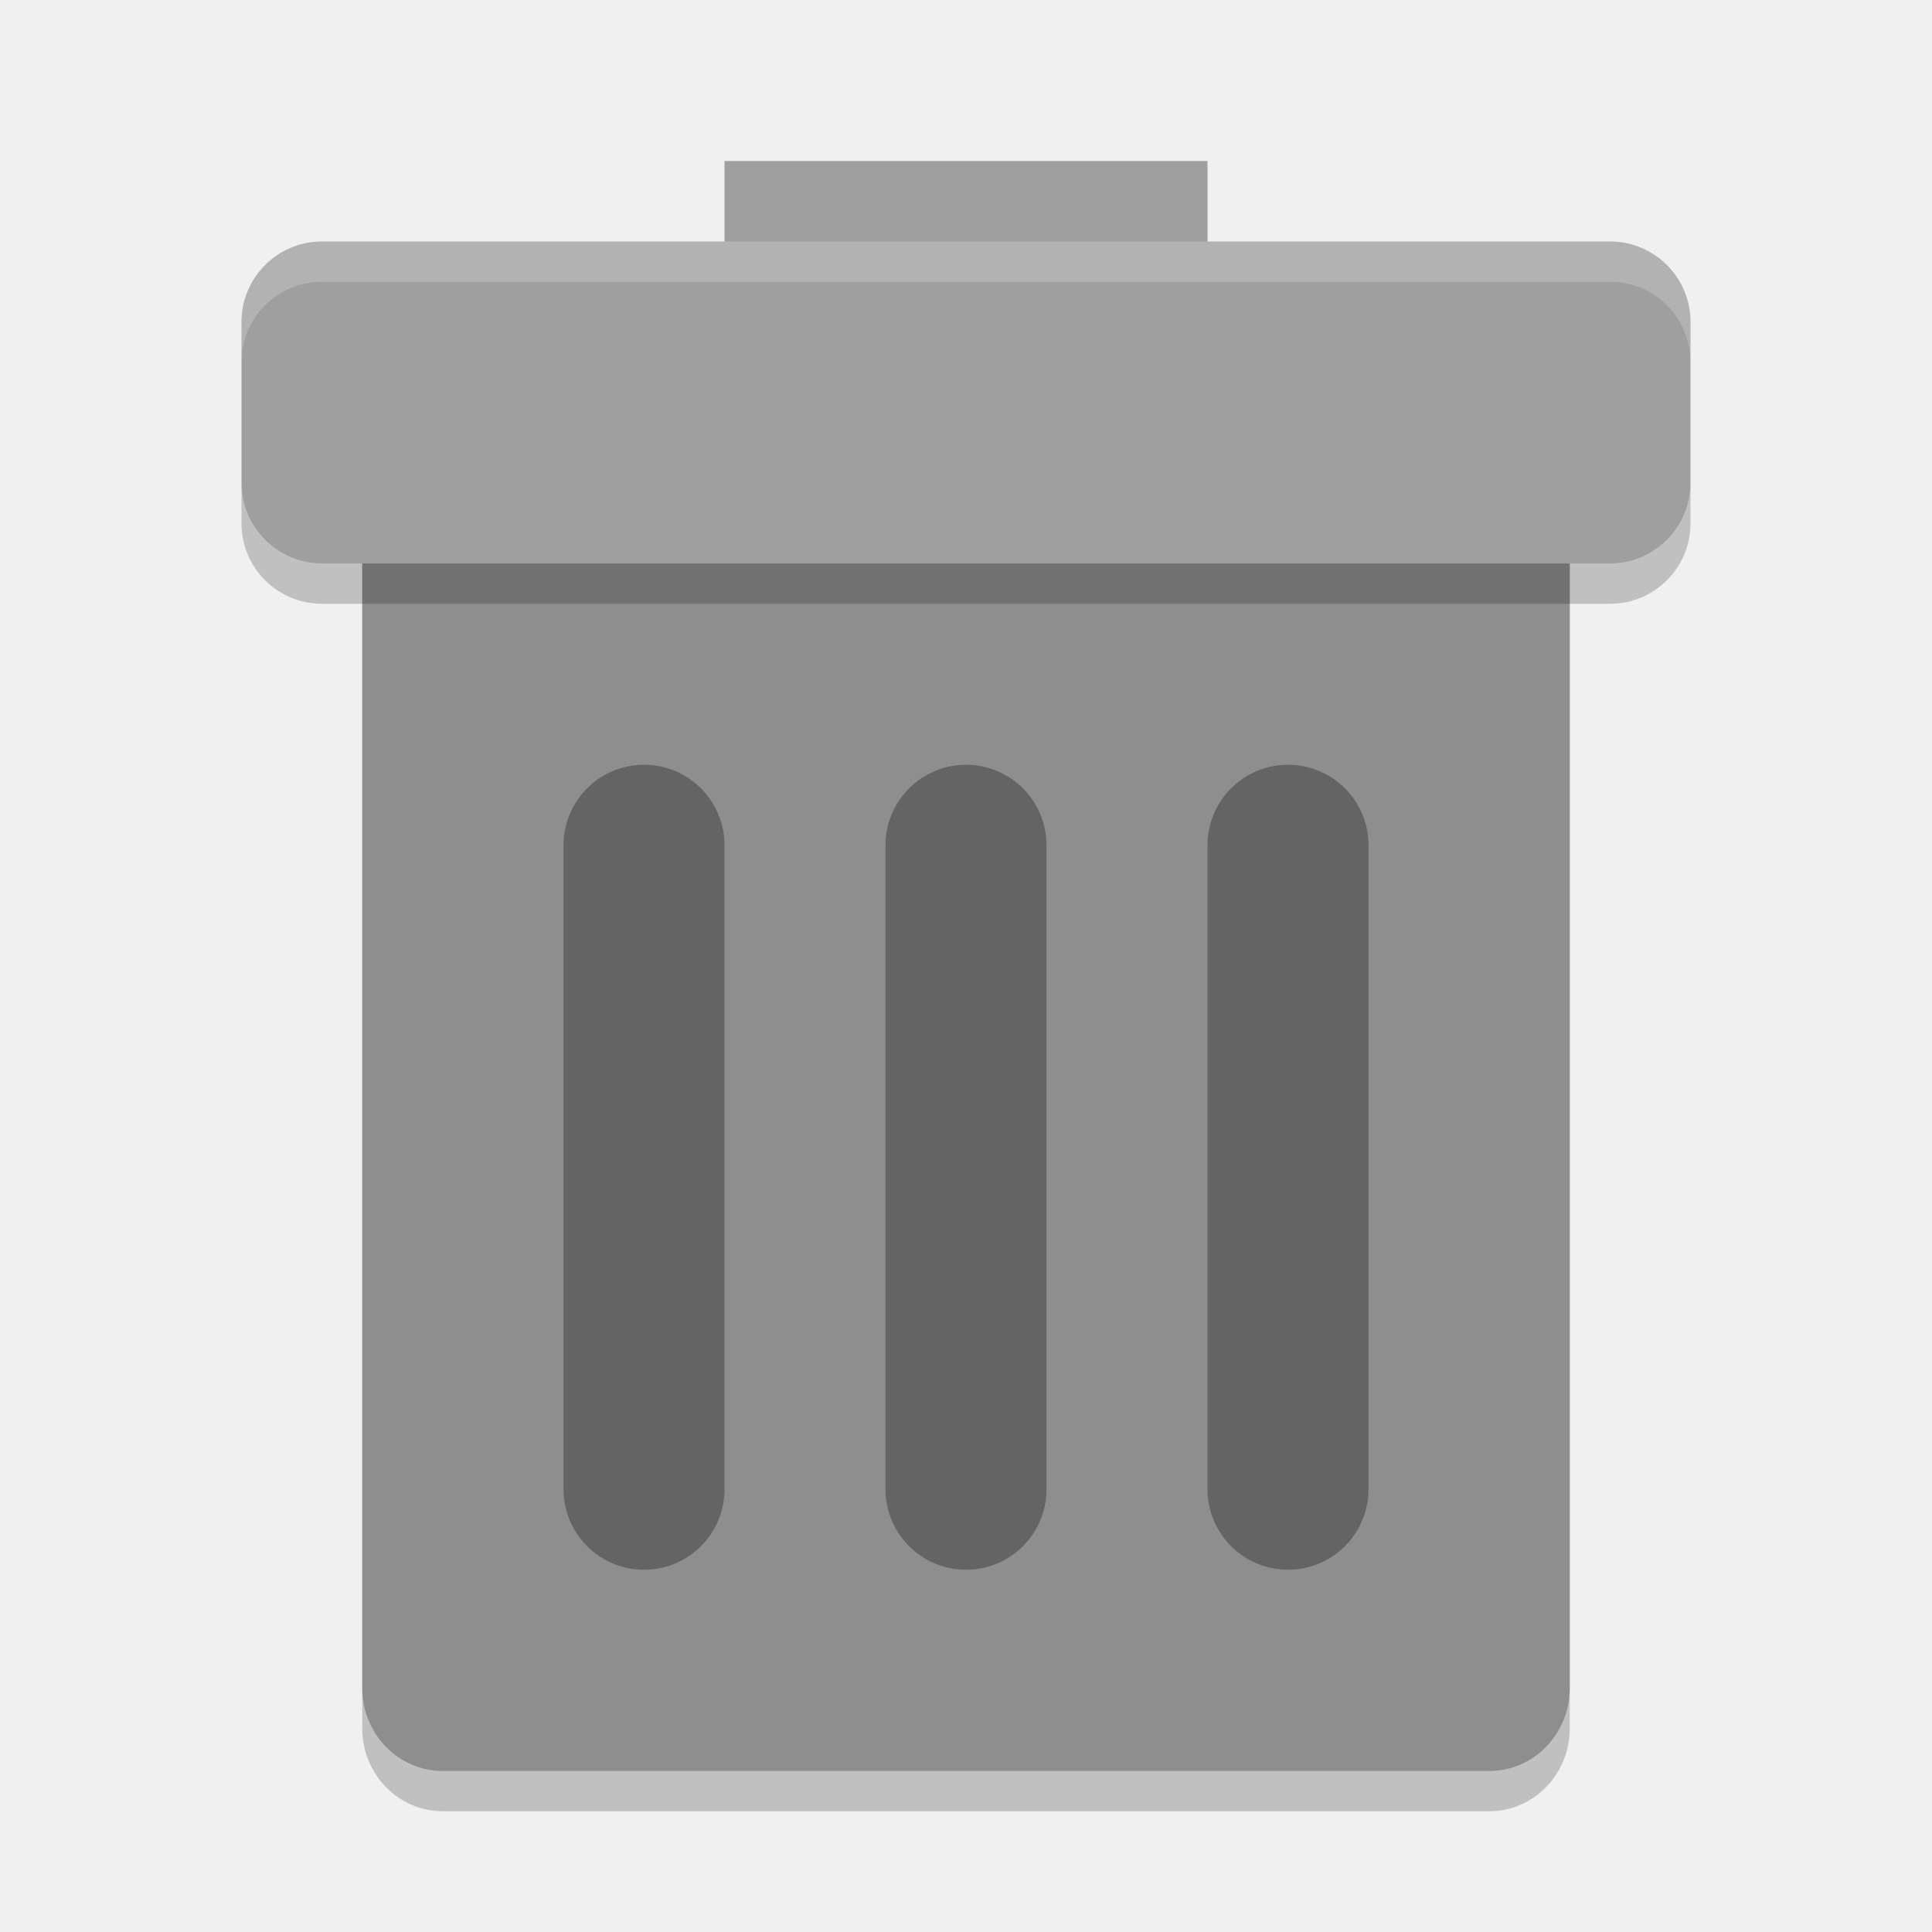
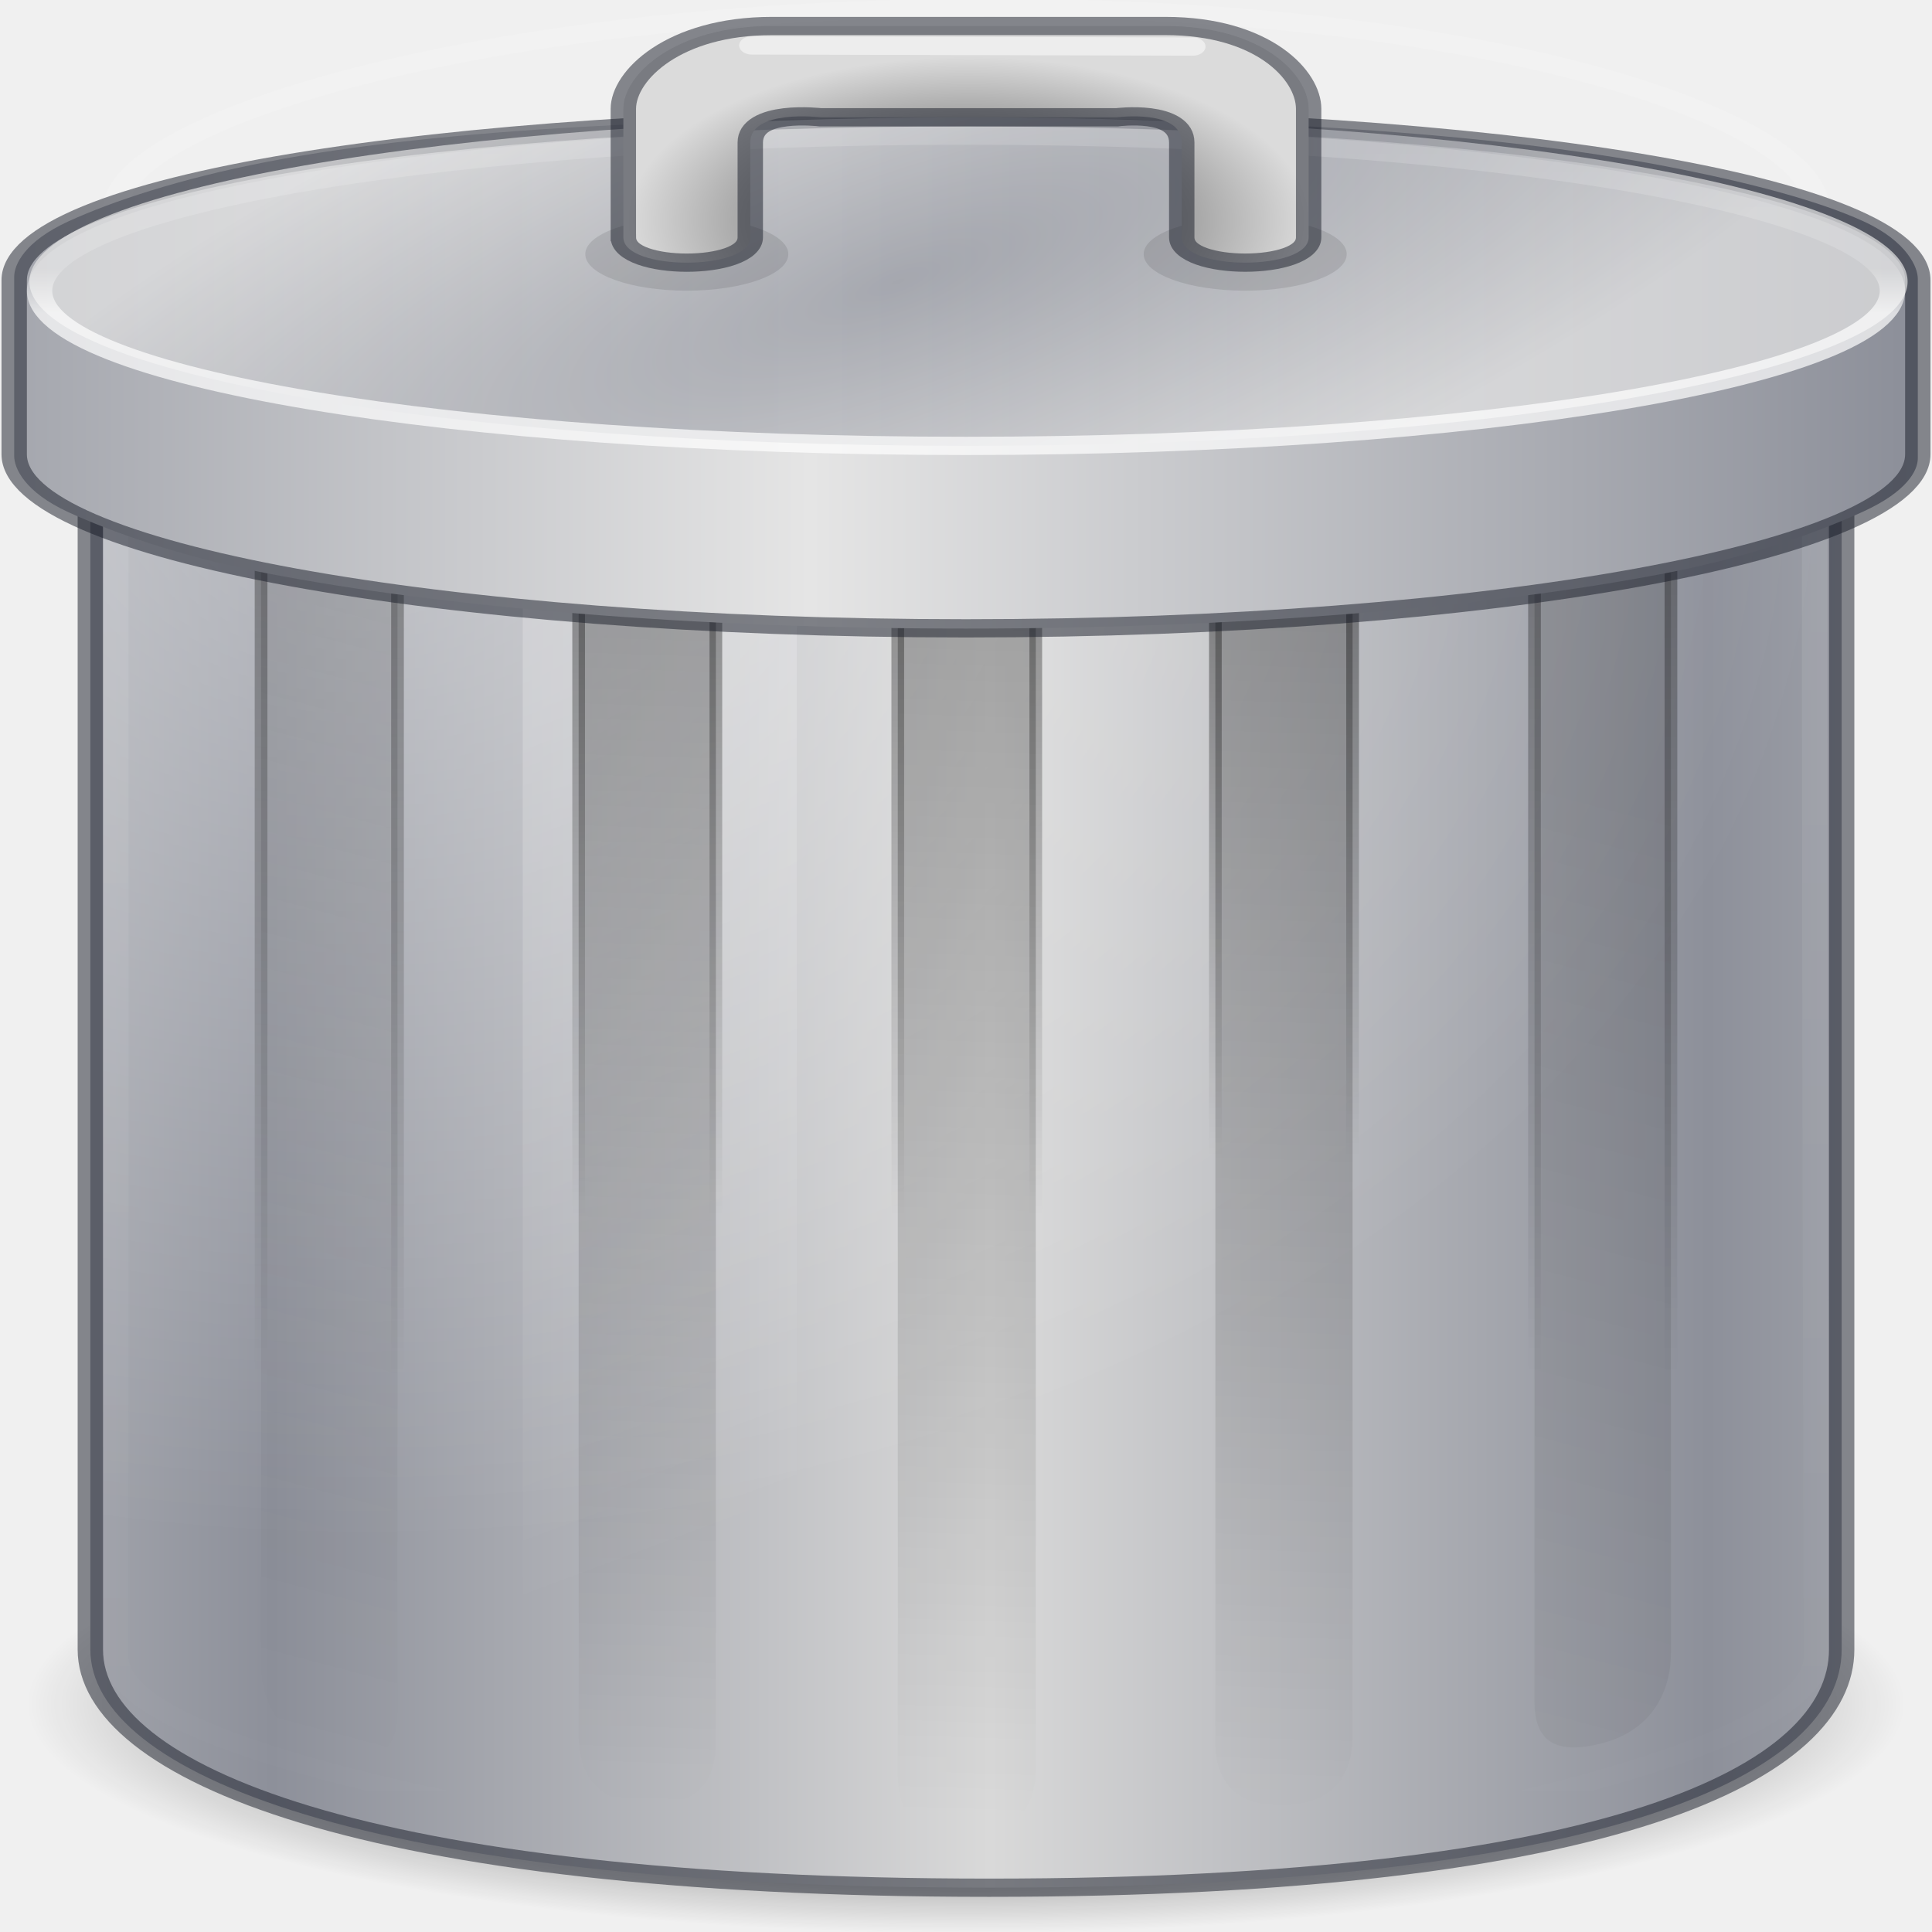
- <svg xmlns="http://www.w3.org/2000/svg" width="512" height="512" version="1" id="svg20">
-   <defs id="defs24" />
-   <rect style="opacity:0.2;stroke-width:10.667" width="320" height="373.333" x="96" y="106.667" rx="21.333" ry="21.963" id="rect2" />
-   <rect style="fill:#8e8e8e;stroke-width:10.667" width="320" height="373.333" x="96" y="96" rx="21.333" ry="21.963" id="rect4" />
-   <rect style="fill:#9f9f9f;stroke-width:10.667" width="128" height="42.667" x="192" y="42.667" id="rect6" />
-   <path style="opacity:0.3;fill:none;stroke:#000000;stroke-width:42.667;stroke-linecap:round" d="m 170.669,224 c 0,0 -0.002,42.667 -0.002,85.333 0,42.667 0.002,85.333 0.002,85.333" id="path8" />
-   <rect style="fill:#9f9f9f;stroke-width:10.667" width="384" height="85.333" x="64" y="64" rx="21.333" ry="21.333" id="rect10" />
-   <path style="opacity:0.3;fill:none;stroke:#000000;stroke-width:42.667;stroke-linecap:round" d="M 256,224 V 394.667" id="path12" />
-   <path style="opacity:0.2;fill:#ffffff;stroke-width:10.667" d="M 85.333,64 C 73.515,64 64,73.515 64,85.333 V 96 C 64,84.181 73.515,74.667 85.333,74.667 H 426.667 C 438.485,74.667 448,84.181 448,96 V 85.333 C 448,73.515 438.485,64 426.667,64 Z" id="path14" />
-   <path style="opacity:0.2;stroke-width:10.667" d="m 64,128 v 10.667 C 64,150.485 73.515,160 85.333,160 H 426.667 C 438.485,160 448,150.485 448,138.667 V 128 c 0,11.819 -9.515,21.333 -21.333,21.333 H 85.333 C 73.515,149.333 64,139.819 64,128 Z" id="path16" />
-   <path style="opacity:0.3;fill:none;stroke:#000000;stroke-width:42.667;stroke-linecap:round" d="m 341.335,224 c 0,0 -0.002,42.667 -0.002,85.333 0,42.667 0.002,85.333 0.002,85.333" id="path18" />
+ <svg xmlns="http://www.w3.org/2000/svg" xmlns:xlink="http://www.w3.org/1999/xlink" id="svg3695" height="1024" width="1024" version="1.0" xml:space="preserve">
+   <defs id="defs3697">
+     <linearGradient id="linearGradient4335">
+       <stop id="stop4337" offset="0" style="stop-color:#000000;stop-opacity:1;" />
+       <stop id="stop4339" offset="1" style="stop-color:#000000;stop-opacity:0;" />
+     </linearGradient>
+     <linearGradient id="linearGradient3892">
+       <stop id="stop3894" offset="0" style="stop-color:#424242;stop-opacity:1;" />
+       <stop id="stop3896" offset="1" style="stop-color:#dbdbdb;stop-opacity:1;" />
+     </linearGradient>
+     <linearGradient id="linearGradient3835">
+       <stop id="stop3837" offset="0" style="stop-color:#000000;stop-opacity:1;" />
+       <stop id="stop3839" offset="1" style="stop-color:#000000;stop-opacity:0;" />
+     </linearGradient>
+     <linearGradient id="linearGradient3825">
+       <stop id="stop3827" offset="0" style="stop-color:#000000;stop-opacity:1;" />
+       <stop id="stop3829" offset="1" style="stop-color:#000000;stop-opacity:0;" />
+     </linearGradient>
+     <linearGradient id="linearGradient3815">
+       <stop id="stop3817" offset="0" style="stop-color:#000000;stop-opacity:1;" />
+       <stop id="stop3819" offset="1" style="stop-color:#000000;stop-opacity:0;" />
+     </linearGradient>
+     <linearGradient id="linearGradient2793-2-0-403">
+       <stop offset="0" style="stop-color:#8d909a;stop-opacity:1" id="stop4645" />
+       <stop offset="1" style="stop-color:#d9d9d9;stop-opacity:1" id="stop4647" />
+     </linearGradient>
+     <linearGradient id="linearGradient3254-8-457">
+       <stop offset="0" style="stop-color:#ffffff;stop-opacity:1" id="stop4669" />
+       <stop offset="1" style="stop-color:#ffffff;stop-opacity:0" id="stop4671" />
+     </linearGradient>
+     <linearGradient id="linearGradient3254-3-182">
+       <stop offset="0" style="stop-color:#ffffff;stop-opacity:1" id="stop4663" />
+       <stop offset="1" style="stop-color:#ffffff;stop-opacity:0" id="stop4665" />
+     </linearGradient>
+     <linearGradient id="linearGradient3205">
+       <stop offset="0" style="stop-color:#000000;stop-opacity:1" id="stop3207" />
+       <stop offset="1" style="stop-color:#000000;stop-opacity:0" id="stop3209" />
+     </linearGradient>
+     <linearGradient y2="45" x2="24" y1="15.502" x1="24" gradientTransform="matrix(2.409451,0.1108166,0,2.406407,12.47514,4.422127)" gradientUnits="userSpaceOnUse" id="linearGradient3032" xlink:href="#linearGradient3205" />
+     <linearGradient y2="43" x2="24" y1="13.506" x1="24" gradientTransform="matrix(2.409451,0.8865329,0,2.406407,7.069107,-3.274327)" gradientUnits="userSpaceOnUse" id="linearGradient3035" xlink:href="#linearGradient3205" />
+     <linearGradient y2="34.174" x2="17.125" y1="20.231" x1="12.25" gradientTransform="matrix(2.160076,0,0,3.209309,18.4542,-9.375455)" gradientUnits="userSpaceOnUse" id="linearGradient3038" xlink:href="#linearGradient3254-3-182" />
+     <radialGradient r="14.5" fy="21.029" fx="19.308" cy="21.029" cx="19.308" spreadMethod="pad" gradientTransform="matrix(0,4.041039,-3.996155,0,124.2849,-35.81526)" gradientUnits="userSpaceOnUse" id="radialGradient3052" xlink:href="#linearGradient3254-8-457" />
+     <linearGradient y2="26.411" x2="21.515" y1="26.411" x1="11.931" spreadMethod="reflect" gradientTransform="matrix(2.950344,0,0,3.471622,1.475503,-19.30601)" gradientUnits="userSpaceOnUse" id="linearGradient3055" xlink:href="#linearGradient2793-2-0-403" />
+     <linearGradient y2="45" x2="24" y1="15.502" x1="24" gradientTransform="matrix(2.409451,0.1108166,0,2.406407,1.724009,4.422127)" gradientUnits="userSpaceOnUse" id="linearGradient5339" xlink:href="#linearGradient3205" />
+     <linearGradient y2="39.851" x2="23.5" y1="10.996" x1="23.5" gradientTransform="matrix(3.060093,0,0,4.682623,-6.982261,-66.77822)" gradientUnits="userSpaceOnUse" id="linearGradient5341" xlink:href="#linearGradient3254-8-457" />
+     <linearGradient gradientTransform="matrix(1.791855,0,0,1.794685,5.764707,8.424001)" gradientUnits="userSpaceOnUse" y2="46.219" x2="34.44" y1="18.596" x1="34.44" id="linearGradient3821" xlink:href="#linearGradient3815" />
+     <linearGradient gradientTransform="matrix(1.791855,0,0,1.794685,5.764707,6.424001)" gradientUnits="userSpaceOnUse" y2="42.53" x2="35.095" y1="19.21" x1="35.095" id="linearGradient3831" xlink:href="#linearGradient3825" />
+     <linearGradient gradientTransform="matrix(1.791855,0,0,1.794685,5.764707,6.424001)" gradientUnits="userSpaceOnUse" y2="40.715" x2="41.25" y1="19.833" x1="41.25" id="linearGradient3841" xlink:href="#linearGradient3835" />
+     <linearGradient y2="28.903" x2="32.181" y1="13.829" x1="32.181" gradientTransform="matrix(3.805019,0,0,-1.772201,-53.23452,57.72569)" gradientUnits="userSpaceOnUse" id="linearGradient3083" xlink:href="#linearGradient4404-5-5-1" />
+     <linearGradient id="linearGradient4404-5-5-1">
+       <stop offset="0" style="stop-color:#ffffff;stop-opacity:1" id="stop4406-9-1-0" />
+       <stop offset="0.091" style="stop-color:#ffffff;stop-opacity:0.235" id="stop4408-7-4-4" />
+       <stop offset="0.818" style="stop-color:#ffffff;stop-opacity:0.157" id="stop4410-6-4-0" />
+       <stop offset="1" style="stop-color:#ffffff;stop-opacity:0.392" id="stop4412-1-5-5" />
+     </linearGradient>
+     <linearGradient id="linearGradient4238-0">
+       <stop id="stop4240-2" style="stop-color:#8d909a;stop-opacity:1" offset="0" />
+       <stop id="stop4242-27" style="stop-color:#e5e5e5;stop-opacity:1" offset="1" />
+     </linearGradient>
+     <linearGradient xlink:href="#linearGradient4238-0" id="linearGradient3076" gradientUnits="userSpaceOnUse" gradientTransform="matrix(2.806928,0,0,2.533414,3.651067,-4.550324)" spreadMethod="reflect" x1="34.613" y1="26.411" x2="19.314" y2="26.411" />
+     <radialGradient gradientUnits="userSpaceOnUse" gradientTransform="matrix(1.791855,0,0,1.196457,6.764707,11.91366)" r="7.5" fy="13.583" fx="32" cy="13.583" cx="32" id="radialGradient3910" xlink:href="#linearGradient3892" />
+     <radialGradient gradientUnits="userSpaceOnUse" gradientTransform="matrix(5.838261,-3.155816,-1.057143,-2.285714,-85.52678,119.8208)" r="7" fy="3.129" fx="25.72" cy="3.129" cx="25.72" id="radialGradient3922" xlink:href="#linearGradient4238-0" />
+     <radialGradient gradientUnits="userSpaceOnUse" gradientTransform="matrix(1,0,0,0.339527,0,73.63862)" r="37" fy="105.438" fx="64" cy="105.438" cx="64" id="radialGradient4341" xlink:href="#linearGradient4335" />
+     <linearGradient y2="45" x2="24" y1="15.502" x1="24" gradientTransform="matrix(2.409451,0.1108166,0,2.406407,12.47514,4.422127)" gradientUnits="userSpaceOnUse" id="linearGradient3032-8" xlink:href="#linearGradient4335" />
+     <linearGradient y2="43" x2="24" y1="13.506" x1="24" gradientTransform="matrix(2.409451,0.8865329,0,2.406407,7.069107,-3.274327)" gradientUnits="userSpaceOnUse" id="linearGradient3035-7" xlink:href="#linearGradient4335" />
+     <linearGradient y2="34.174" x2="17.125" y1="20.231" x1="12.25" gradientTransform="matrix(2.160076,0,0,3.209309,18.4542,-9.375455)" gradientUnits="userSpaceOnUse" id="linearGradient3038-9" xlink:href="#linearGradient3254-8-457" />
+     <radialGradient r="14.5" fy="21.029" fx="19.308" cy="21.029" cx="19.308" spreadMethod="pad" gradientTransform="matrix(0,4.041039,-3.996155,0,124.2849,-35.81526)" gradientUnits="userSpaceOnUse" id="radialGradient3052-2" xlink:href="#linearGradient3254-8-457" />
+     <linearGradient y2="26.411" x2="21.515" y1="26.411" x1="11.931" spreadMethod="reflect" gradientTransform="matrix(2.950344,0,0,3.471622,1.475503,-19.30601)" gradientUnits="userSpaceOnUse" id="linearGradient3055-0" xlink:href="#linearGradient2793-2-0-403" />
+     <linearGradient y2="45" x2="24" y1="15.502" x1="24" gradientTransform="matrix(2.409451,0.1108166,0,2.406407,1.724009,4.422127)" gradientUnits="userSpaceOnUse" id="linearGradient5339-2" xlink:href="#linearGradient4335" />
+     <linearGradient y2="39.851" x2="23.5" y1="10.996" x1="23.5" gradientTransform="matrix(3.060093,0,0,4.682623,-6.982261,-66.77822)" gradientUnits="userSpaceOnUse" id="linearGradient5341-3" xlink:href="#linearGradient3254-8-457" />
+     <linearGradient gradientTransform="matrix(1.791855,0,0,1.794685,5.764707,8.424001)" gradientUnits="userSpaceOnUse" y2="46.219" x2="34.44" y1="18.596" x1="34.44" id="linearGradient3821-7" xlink:href="#linearGradient4335" />
+     <linearGradient gradientTransform="matrix(1.791855,0,0,1.794685,5.764707,6.424001)" gradientUnits="userSpaceOnUse" y2="42.53" x2="35.095" y1="19.21" x1="35.095" id="linearGradient3831-5" xlink:href="#linearGradient4335" />
+     <linearGradient gradientTransform="matrix(1.791855,0,0,1.794685,5.764707,6.424001)" gradientUnits="userSpaceOnUse" y2="40.715" x2="41.25" y1="19.833" x1="41.25" id="linearGradient3841-9" xlink:href="#linearGradient4335" />
+     <linearGradient y2="28.903" x2="32.181" y1="13.829" x1="32.181" gradientTransform="matrix(3.805019,0,0,-1.772201,-53.23452,57.72569)" gradientUnits="userSpaceOnUse" id="linearGradient3083-2" xlink:href="#linearGradient4404-5-5-1" />
+     <linearGradient xlink:href="#linearGradient4238-0" id="linearGradient3076-1" gradientUnits="userSpaceOnUse" gradientTransform="matrix(2.806928,0,0,2.533414,3.651067,-4.550324)" spreadMethod="reflect" x1="34.613" y1="26.411" x2="19.314" y2="26.411" />
+     <radialGradient gradientUnits="userSpaceOnUse" gradientTransform="matrix(1.791855,0,0,1.196457,6.764707,11.91366)" r="7.5" fy="13.583" fx="32" cy="13.583" cx="32" id="radialGradient3910-2" xlink:href="#linearGradient3892" />
+     <radialGradient gradientUnits="userSpaceOnUse" gradientTransform="matrix(5.838261,-3.155816,-1.057143,-2.285714,-85.52678,119.8208)" r="7" fy="3.129" fx="25.72" cy="3.129" cx="25.72" id="radialGradient3922-9" xlink:href="#linearGradient4238-0" />
+     <radialGradient gradientUnits="userSpaceOnUse" gradientTransform="matrix(1,0,0,0.339527,0,73.63862)" r="37" fy="105.438" fx="64" cy="105.438" cx="64" id="radialGradient4341-3" xlink:href="#linearGradient4335" />
+     <radialGradient cx="62.712" cy="108.025" r="47.383" fx="62.712" fy="108.025" id="radialGradient3269" xlink:href="#linearGradient4335" gradientUnits="userSpaceOnUse" gradientTransform="matrix(0.3587806,0,0,0.2110472,1.500001,15.20272)" />
+     <linearGradient id="linearGradient3384">
+       <stop id="stop3386" style="stop-color:#6e6e6e;stop-opacity:1" offset="0" />
+       <stop id="stop3388" style="stop-color:#9f9fa1;stop-opacity:1" offset="1" />
+     </linearGradient>
+     <linearGradient x1="31.048" y1="45" x2="31.048" y2="5.5" id="linearGradient3266" xlink:href="#linearGradient3384" gradientUnits="userSpaceOnUse" gradientTransform="translate(0,2)" />
+     <linearGradient x1="11.931" y1="26.411" x2="21.515" y2="26.411" id="linearGradient3264" xlink:href="#linearGradient2793-2-0-403" gradientUnits="userSpaceOnUse" gradientTransform="matrix(1.208348,0,0,1.519879,-1.979478,-15.05509)" spreadMethod="reflect" />
+     <radialGradient cx="19.308" cy="21.029" r="14.5" fx="19.308" fy="21.029" id="radialGradient3258" xlink:href="#linearGradient3254-8-457" gradientUnits="userSpaceOnUse" gradientTransform="matrix(0,1.679283,-1.645475,0,48.82318,-18.49609)" spreadMethod="pad" />
+     <linearGradient id="linearGradient3355-273">
+       <stop id="stop4657" style="stop-color:#f0f0f0;stop-opacity:1" offset="0" />
+       <stop id="stop3619" style="stop-color:#777779;stop-opacity:1" offset="0.45" />
+       <stop id="stop4659" style="stop-color:#6c6c70;stop-opacity:1" offset="1" />
+     </linearGradient>
+     <linearGradient x1="24" y1="9.373" x2="24" y2="2.097" id="linearGradient3255" xlink:href="#linearGradient3355-273" gradientUnits="userSpaceOnUse" gradientTransform="matrix(1.159866,0,0,1.374246,-3.836754,-0.9326014)" />
+     <linearGradient id="linearGradient3320">
+       <stop id="stop3323" style="stop-color:#4e4e4e;stop-opacity:1" offset="0" />
+       <stop id="stop3325" style="stop-color:#b9bac2;stop-opacity:1" offset="1" />
+     </linearGradient>
+     <linearGradient x1="9" y1="8" x2="24" y2="8" id="linearGradient3253" xlink:href="#linearGradient3320" gradientUnits="userSpaceOnUse" spreadMethod="reflect" />
+     <linearGradient id="linearGradient3627">
+       <stop id="stop3629" style="stop-color:#000000;stop-opacity:0" offset="0" />
+       <stop id="stop3190" style="stop-color:#000000;stop-opacity:0" offset="0.5" />
+       <stop id="stop3631" style="stop-color:#000000;stop-opacity:1" offset="1" />
+     </linearGradient>
+     <radialGradient cx="24" cy="7.792" r="14.508" fx="24" fy="7.792" id="radialGradient3250" xlink:href="#linearGradient3627" gradientUnits="userSpaceOnUse" gradientTransform="matrix(-3.2042761e-8,0.6892888,-3.157483,0,48.6031,-13.54293)" spreadMethod="pad" />
+     <linearGradient x1="23.5" y1="10.996" x2="23.5" y2="39.851" id="linearGradient3247" xlink:href="#linearGradient3254-8-457" gradientUnits="userSpaceOnUse" gradientTransform="matrix(1.222797,0,0,1.945898,-4.735753,-31.36297)" />
+     <linearGradient x1="12.25" y1="20.231" x2="17.125" y2="34.174" id="linearGradient3261" xlink:href="#linearGradient3254-8-457" gradientUnits="userSpaceOnUse" gradientTransform="matrix(0.8965013,0,0,1.365896,4.725182,-8.808688)" />
+     <linearGradient x1="24" y1="13.506" x2="24" y2="43" id="linearGradient3389" xlink:href="#linearGradient4335" gradientUnits="userSpaceOnUse" gradientTransform="matrix(1,0.3684052,0,1,0,-4.97347)" />
+     <linearGradient x1="24" y1="15.502" x2="24" y2="45" id="linearGradient3373" xlink:href="#linearGradient4335" gradientUnits="userSpaceOnUse" gradientTransform="matrix(1,0.04605065,0,1,0,-0.9440383)" />
+     <linearGradient xlink:href="#linearGradient4335" id="linearGradient3032-86" gradientUnits="userSpaceOnUse" gradientTransform="matrix(1.344668,0.06174712,0,1.340852,2.744964,-1.115446)" x1="24" y1="15.502" x2="24" y2="45" />
+     <linearGradient xlink:href="#linearGradient4335" id="linearGradient3035-8" gradientUnits="userSpaceOnUse" gradientTransform="matrix(1.344668,0.493977,0,1.340852,-0.2720391,-6.518319)" x1="24" y1="13.506" x2="24" y2="43" />
+     <linearGradient xlink:href="#linearGradient3254-8-457" id="linearGradient3038-8" gradientUnits="userSpaceOnUse" gradientTransform="matrix(1.205497,0,0,1.78823,6.081764,-9.917874)" x1="12.25" y1="20.231" x2="17.125" y2="34.174" />
+     <linearGradient xlink:href="#linearGradient3254-8-457" id="linearGradient3041" gradientUnits="userSpaceOnUse" gradientTransform="matrix(1.644256,0,0,2.609162,-6.640056,-41.90275)" x1="23.5" y1="10.996" x2="23.5" y2="39.851" />
+     <radialGradient xlink:href="#linearGradient3254-8-457" id="radialGradient3052-4" gradientUnits="userSpaceOnUse" gradientTransform="matrix(0,2.251671,-2.212619,0,65.37895,-24.65016)" spreadMethod="pad" cx="19.308" cy="21.029" fx="19.308" fy="21.029" r="14.5" />
+     <linearGradient xlink:href="#linearGradient2793-2-0-403" id="linearGradient3055-3" gradientUnits="userSpaceOnUse" gradientTransform="matrix(1.624827,0,0,1.934391,-2.93378,-15.84285)" spreadMethod="reflect" x1="11.931" y1="26.411" x2="21.515" y2="26.411" />
+     <linearGradient xlink:href="#linearGradient3384" id="linearGradient3057" gradientUnits="userSpaceOnUse" gradientTransform="matrix(1.344668,0,0,1.272727,-0.272039,5.863637)" x1="31.048" y1="45" x2="31.048" y2="5.5" />
+     <radialGradient xlink:href="#linearGradient4335" id="radialGradient3060" gradientUnits="userSpaceOnUse" gradientTransform="matrix(0.4537519,0,0,0.1958945,3.044119,32.83959)" cx="62.712" cy="108.025" fx="62.712" fy="108.025" r="47.383" />
+     <linearGradient xlink:href="#linearGradient4335" id="linearGradient5339-1" gradientUnits="userSpaceOnUse" gradientTransform="matrix(1.344668,0.06174712,0,1.340852,-3.255036,-1.115446)" x1="24" y1="15.502" x2="24" y2="45" />
+     <linearGradient xlink:href="#linearGradient3254-8-457" id="linearGradient5341-4" gradientUnits="userSpaceOnUse" gradientTransform="matrix(1.644256,0,0,2.609162,-5.640056,-41.90275)" x1="23.5" y1="10.996" x2="23.5" y2="39.851" />
+     <linearGradient xlink:href="#linearGradient4335" id="linearGradient3821-9" x1="34.44" y1="18.596" x2="34.44" y2="46.219" gradientUnits="userSpaceOnUse" gradientTransform="translate(-0.9999999)" />
+     <linearGradient xlink:href="#linearGradient4335" id="linearGradient3831-2" x1="35.095" y1="19.21" x2="35.095" y2="42.53" gradientUnits="userSpaceOnUse" gradientTransform="translate(-0.9999999)" />
+     <linearGradient xlink:href="#linearGradient4335" id="linearGradient3841-0" x1="41.25" y1="19.833" x2="41.25" y2="40.715" gradientUnits="userSpaceOnUse" gradientTransform="translate(-0.9999999)" />
+     <linearGradient xlink:href="#linearGradient4238-0" id="linearGradient3081" gradientUnits="userSpaceOnUse" gradientTransform="matrix(0.4575482,0,0,0.4729844,-1.837284,-3.65587)" spreadMethod="reflect" x1="34.613" y1="26.411" x2="19.314" y2="26.411" />
+     <radialGradient xlink:href="#linearGradient3892" id="radialGradient3898" cx="32" cy="16" fx="32" fy="16" r="7" gradientTransform="matrix(1,0,0,1.142857,-22,-25.28571)" gradientUnits="userSpaceOnUse" />
+     <linearGradient xlink:href="#linearGradient4404-5-5-1" id="linearGradient3092" gradientUnits="userSpaceOnUse" gradientTransform="matrix(0.7297297,0,0,0.7297297,3.516668,-7.091394)" x1="32.181" y1="13.829" x2="32.181" y2="28.903" />
+     <radialGradient xlink:href="#linearGradient4238-0" id="radialGradient3094" gradientUnits="userSpaceOnUse" gradientTransform="matrix(1.104536,1.227262,-0.2,0.8888889,-2.307341,-30.84599)" cx="25.72" cy="3.129" fx="25.72" fy="3.129" r="7" />
+     <radialGradient xlink:href="#linearGradient3892" id="radialGradient3096" gradientUnits="userSpaceOnUse" gradientTransform="matrix(1,0,0,0.6666667,0,1.944444)" cx="32" cy="13.583" fx="32" fy="13.583" r="7.5" />
+     <linearGradient xlink:href="#linearGradient3320" id="linearGradient3047" gradientUnits="userSpaceOnUse" spreadMethod="reflect" x1="9" y1="8" x2="24" y2="8" gradientTransform="matrix(1.344668,0,0,1.340852,0.7279608,-9.849631)" />
+     <linearGradient xlink:href="#linearGradient3355-273" id="linearGradient3049" gradientUnits="userSpaceOnUse" gradientTransform="matrix(1.559635,0,0,1.842661,-4.431201,-11.10011)" x1="24" y1="9.373" x2="24" y2="2.097" />
+     <linearGradient y2="8" x2="24" y1="8" x1="9" spreadMethod="reflect" gradientTransform="matrix(1.344953,0,0,1.090776,-0.2747447,4.773791)" gradientUnits="userSpaceOnUse" id="linearGradient3410" xlink:href="#linearGradient3320" />
+     <linearGradient y2="2.097" x2="24" y1="9.373" x1="24" gradientTransform="matrix(1.559965,0,0,1.498995,-5.435,3.756532)" gradientUnits="userSpaceOnUse" id="linearGradient3412" xlink:href="#linearGradient3355-273" />
+     <radialGradient xlink:href="#linearGradient3627" id="radialGradient3044" gradientUnits="userSpaceOnUse" gradientTransform="matrix(0,0.7856992,-4.245767,1.6471244e-7,66.08301,-18.68386)" spreadMethod="pad" cx="23.817" cy="7.826" fx="23.817" fy="7.826" r="14.508" />
+     <radialGradient r="14.508" fy="7.826" fx="23.817" cy="7.826" cx="23.817" spreadMethod="pad" gradientTransform="matrix(0,0.6377268,-4.172388,1.336918e-7,64.01123,-7.305444)" gradientUnits="userSpaceOnUse" id="radialGradient3430" xlink:href="#linearGradient3627" />
+     <linearGradient xlink:href="#linearGradient4017-8" id="linearGradient3038-0" gradientUnits="userSpaceOnUse" gradientTransform="matrix(0.8085518,0,0,0.6248104,55.12146,10.49058)" x1="20.154" y1="3.022" x2="20.154" y2="26.667" />
+     <linearGradient id="linearGradient4017-8">
+       <stop id="stop4019-8" style="stop-color:#ffffff;stop-opacity:1" offset="0" />
+       <stop id="stop4021-9" style="stop-color:#ffffff;stop-opacity:0.235" offset="0.496" />
+       <stop id="stop4023-0" style="stop-color:#ffffff;stop-opacity:0.157" offset="0.88" />
+       <stop id="stop4025-2" style="stop-color:#ffffff;stop-opacity:0.392" offset="1" />
+     </linearGradient>
+     <linearGradient xlink:href="#linearGradient3355-273" id="linearGradient3388" gradientUnits="userSpaceOnUse" gradientTransform="matrix(1.559635,0,0,1.842661,1.568799,-11.10011)" x1="24" y1="9.373" x2="24" y2="2.097" />
+     <linearGradient y2="2.097" x2="24" y1="9.373" x1="24" gradientTransform="matrix(1.559965,0,0,1.498995,-5.434998,3.756532)" gradientUnits="userSpaceOnUse" id="linearGradient3448" xlink:href="#linearGradient3355-273" />
+     <linearGradient gradientTransform="matrix(2.665841,0,0,2.717099,-143.3328,-5.198823)" gradientUnits="userSpaceOnUse" xlink:href="#linearGradient8272" id="linearGradient5891" y2="44.238" x2="97.539" y1="17.003" x1="97.539" />
+     <linearGradient id="linearGradient8272">
+       <stop offset="0" style="stop-color:#ffffff;stop-opacity:1" id="stop8274" />
+       <stop offset="0.022" style="stop-color:#ffffff;stop-opacity:0.235" id="stop8276" />
+       <stop offset="0.979" style="stop-color:#ffffff;stop-opacity:0.157" id="stop8278" />
+       <stop offset="1" style="stop-color:#ffffff;stop-opacity:0.392" id="stop8280" />
+     </linearGradient>
+     <linearGradient gradientTransform="matrix(0.214004,0,0,0.06588235,-13.34714,81.84438)" gradientUnits="userSpaceOnUse" xlink:href="#linearGradient5048-585" id="linearGradient5875" y2="609.505" x2="302.857" y1="366.648" x1="302.857" />
+     <linearGradient id="linearGradient5048-585">
+       <stop offset="0" style="stop-color:#000000;stop-opacity:0" id="stop2667" />
+       <stop offset="0.5" style="stop-color:#000000;stop-opacity:1" id="stop2669" />
+       <stop offset="1" style="stop-color:#000000;stop-opacity:0" id="stop2671" />
+     </linearGradient>
+     <radialGradient gradientTransform="matrix(0.08300137,0,0,0.06588235,65.64502,81.84438)" gradientUnits="userSpaceOnUse" xlink:href="#linearGradient4335" id="radialGradient5877" fy="486.648" fx="605.714" r="117.143" cy="486.648" cx="605.714" />
+     <radialGradient gradientTransform="matrix(-0.08300135,0,0,0.06588235,62.35497,81.84438)" gradientUnits="userSpaceOnUse" xlink:href="#linearGradient4335" id="radialGradient5879" fy="486.648" fx="605.714" r="117.143" cy="486.648" cx="605.714" />
+     <linearGradient gradientTransform="matrix(2.665841,0,0,2.646908,-143.3328,-2.049513)" gradientUnits="userSpaceOnUse" xlink:href="#linearGradient9235" id="linearGradient5873" y2="44.261" x2="97.539" y1="12.108" x1="97.539" />
+     <linearGradient id="linearGradient9235">
+       <stop offset="0" style="stop-color:#ffffff;stop-opacity:1" id="stop9237" />
+       <stop offset="0.024" style="stop-color:#ffffff;stop-opacity:0.235" id="stop9239" />
+       <stop offset="0.979" style="stop-color:#ffffff;stop-opacity:0.157" id="stop9241" />
+       <stop offset="1" style="stop-color:#ffffff;stop-opacity:0.392" id="stop9243" />
+     </linearGradient>
+     <linearGradient id="linearGradient6404-7-5">
+       <stop offset="0" style="stop-color:#f9f9f9;stop-opacity:1" id="stop6406-1-8" />
+       <stop offset="1" style="stop-color:#c9c9c9;stop-opacity:1" id="stop6408-9-6" />
+     </linearGradient>
+     <linearGradient gradientTransform="matrix(2.72093,0,0,2.672258,-117.2202,-2.213873)" gradientUnits="userSpaceOnUse" xlink:href="#linearGradient6404-7-5" id="linearGradient26390" y2="16.998" x2="62.989" y1="14.091" x1="62.989" />
+     <linearGradient id="linearGradient4632-0-6-4-4-4">
+       <stop offset="0" style="stop-color:#efdfc4;stop-opacity:1" id="stop4634-4-4-7-4" />
+       <stop offset="1" style="stop-color:#e7c591;stop-opacity:1" id="stop4636-3-1-5-9" />
+     </linearGradient>
+     <linearGradient y2="138.455" x2="48.623" y1="-19.358" x1="48.623" gradientTransform="matrix(0.5041322,0,0,0.4933339,-7.512295,48.6953)" gradientUnits="userSpaceOnUse" id="linearGradient1004" xlink:href="#linearGradient4632-0-6-4-4-4" />
+     <radialGradient cx="605.714" cy="486.648" r="117.143" fx="605.714" fy="486.648" id="radialGradient5877-0" xlink:href="#linearGradient4335" gradientUnits="userSpaceOnUse" gradientTransform="matrix(0.08300137,0,0,0.06588235,65.64502,81.84438)" />
+     <radialGradient cx="605.714" cy="486.648" r="117.143" fx="605.714" fy="486.648" id="radialGradient5879-9" xlink:href="#linearGradient4335" gradientUnits="userSpaceOnUse" gradientTransform="matrix(-0.08300135,0,0,0.06588235,62.35497,81.84438)" />
+   </defs>
+   <g id="g401" transform="matrix(13.45272,0,0,9.67385,-348.9738,-155.496)">
+     <ellipse ry="12.562" rx="37" cy="109.438" cx="64" id="path4333" style="opacity:1;fill:url(#radialGradient4341);fill-opacity:1;stroke:none;stroke-width:9;stroke-linecap:square;stroke-miterlimit:4;stroke-dasharray:none;stroke-opacity:0.277" />
+     <path d="m 29.5,33.355 v 73.093 c 0,6.707 10.766,13.052 35.408,13.052 24.642,0 33.592,-6.345 33.592,-13.052 V 33.355 Z" id="path2230" style="display:inline;overflow:visible;visibility:visible;fill:url(#linearGradient3055);fill-opacity:1;fill-rule:nonzero;stroke:none;stroke-width:1;stroke-opacity:1;marker:none" />
+     <path style="display:inline;overflow:visible;visibility:visible;fill:none;fill-opacity:1;fill-rule:nonzero;stroke:#161b28;stroke-width:1;stroke-opacity:0.498;marker:none" id="path4368" d="m 29.5,33.355 v 73.093 c 0,6.707 10.766,13.052 35.408,13.052 24.642,0 33.592,-6.345 33.592,-13.052 V 33.355 Z" />
+     <path d="m 30,30.352 v 74.599 c 0,6.791 15.232,14.438 34,14.438 C 82.768,119.389 98,111.741 98,104.95 V 30.352 c 0,0 -68,0 -68,0 z" id="path3212" style="display:inline;overflow:visible;visibility:visible;opacity:0.4;fill:url(#radialGradient3052);fill-opacity:1;fill-rule:nonzero;stroke:none;stroke-width:1;marker:none" />
+     <path d="m 30.5,27.489 v 79.343 c 0,6.462 26.555,11.448 34.43,11.707 7.875,0.258 32.569,-5.245 32.569,-11.707 0,-4.96 -0.143,-74.385 0,-79.343 C 97.633,22.865 85.307,16.5 64.93,16.5 44.552,16.5 30.5,22.836 30.5,27.489 Z" id="path2206" style="display:inline;overflow:visible;visibility:visible;opacity:0.15;fill:none;stroke:url(#linearGradient5341);stroke-width:1;stroke-linecap:round;stroke-linejoin:round;stroke-miterlimit:4;stroke-dasharray:none;stroke-dashoffset:0;stroke-opacity:1;marker:none" />
+     <path d="m 46.535,39.933 10.8,2.041 v 78.026 l -10.8,-2.608 z" id="rect3244" style="display:inline;overflow:visible;visibility:visible;opacity:0.2;fill:url(#linearGradient3038);fill-opacity:1;fill-rule:nonzero;stroke:none;stroke-width:1;marker:none" />
+     <path d="m 38.914,41.195 c 2.002,0.737 2.688,2.94 2.688,4.939 v 63.755 c 0,2 -0.686,3.017 -2.688,2.28 -2.002,-0.737 -2.688,-2.94 -2.688,-4.939 V 43.475 c 0,-2 0.686,-3.017 2.688,-2.28 z m 50.172,0.431 c -2.002,0.737 -2.688,2.846 -2.688,4.846 V 109.295 c 0,2 0.686,3.017 2.688,2.28 2.002,-0.737 2.688,-2.94 2.688,-4.939 V 43.779 c 0,-2 -0.686,-2.89 -2.688,-2.154 z" id="path3287" style="display:inline;overflow:visible;visibility:visible;opacity:0.15;fill:url(#linearGradient3035);fill-opacity:1;fill-rule:nonzero;stroke:none;stroke-width:1;marker:none;enable-background:accumulate" />
+     <path d="m 76.543,44.008 c -2.002,0.092 -2.718,1.776 -2.718,3.776 v 63.755 c 0,2 0.716,3.535 2.718,3.443 2.002,-0.092 2.688,-1.776 2.688,-3.776 V 47.451 c 0,-2 -0.686,-3.535 -2.688,-3.443 z" id="path3293" style="display:inline;overflow:visible;visibility:visible;opacity:0.3;fill:url(#linearGradient3032);fill-opacity:1;fill-rule:nonzero;stroke:none;stroke-width:1;marker:none;enable-background:accumulate" />
+     <path style="display:inline;overflow:visible;visibility:visible;opacity:0.3;fill:url(#linearGradient5339);fill-opacity:1;fill-rule:nonzero;stroke:none;stroke-width:1;marker:none;enable-background:accumulate" id="path5337" d="m 51.457,44.008 c 2.002,0.092 2.688,1.776 2.688,3.776 v 63.755 c 0,2 -0.686,3.535 -2.688,3.443 -2.002,-0.092 -2.718,-1.776 -2.718,-3.776 V 47.451 c 0,-2 0.716,-3.535 2.718,-3.443 z m 12.543,1.794 c -2.002,0.092 -2.688,1.776 -2.688,3.776 v 63.755 c 0,2 0.686,3.535 2.688,3.443 2.002,-0.092 2.749,-1.776 2.749,-3.776 V 49.245 c 0,-2 -0.746,-3.535 -2.749,-3.443 z" />
+     <path style="display:inline;overflow:visible;visibility:visible;opacity:0.351;fill:none;stroke:url(#linearGradient3821);stroke-width:0.5;stroke-miterlimit:4;stroke-dasharray:none;stroke-opacity:1;marker:none;enable-background:accumulate" id="path3045" d="m 38.914,41.626 c 2.002,0.737 2.688,2.509 2.688,4.509 v 63.755 c 0,2 -0.686,3.017 -2.688,2.28 -2.002,-0.737 -2.688,-2.94 -2.688,-4.939 V 43.475 c 0,-2 0.686,-2.586 2.688,-1.849 z m 50.172,0 c -2.002,0.737 -2.688,2.846 -2.688,4.846 V 109.295 c 0,2 0.686,3.017 2.688,2.28 2.002,-0.737 2.688,-2.94 2.688,-4.939 V 43.779 c 0,-2 -0.686,-2.89 -2.688,-2.154 z" />
+     <path d="m 51.457,44.008 c 2.002,0.092 2.688,1.776 2.688,3.776 v 63.755 c 0,2 -0.686,3.535 -2.688,3.443 -2.002,-0.092 -2.718,-1.776 -2.718,-3.776 V 47.451 c 0,-2 0.716,-3.535 2.718,-3.443 z m 12.543,1.794 c -2.002,0.092 -2.688,1.776 -2.688,3.776 v 63.755 c 0,2 0.686,3.535 2.688,3.443 2.002,-0.092 2.749,-1.776 2.749,-3.776 V 49.245 c 0,-2 -0.746,-3.535 -2.749,-3.443 z" id="path3823" style="display:inline;overflow:visible;visibility:visible;opacity:0.433;fill:none;fill-opacity:1;fill-rule:nonzero;stroke:url(#linearGradient3831);stroke-width:0.5;stroke-miterlimit:4;stroke-dasharray:none;stroke-opacity:1;marker:none;enable-background:accumulate" />
+     <path style="display:inline;overflow:visible;visibility:visible;opacity:0.463;fill:none;fill-opacity:1;fill-rule:nonzero;stroke:url(#linearGradient3841);stroke-width:0.5;stroke-miterlimit:4;stroke-dasharray:none;stroke-opacity:1;marker:none;enable-background:accumulate" id="path3833" d="m 76.543,44.008 c -2.002,0.092 -2.718,1.776 -2.718,3.776 v 63.755 c 0,2 0.716,3.535 2.718,3.443 2.002,-0.092 2.688,-1.776 2.688,-3.776 V 47.451 c 0,-2 -0.686,-3.535 -2.688,-3.443 z" />
+     <path id="path5418" d="m 64,22.514 c -10.798,0 -20.619,0.567 -27.545,2.428 -3.465,0.931 -6.126,2.185 -7.807,3.252 C 26.899,29.305 26.5,30.586 26.5,31.232 v 9.828 c 0,0.646 0.394,1.969 2.148,3.084 1.67,1.06 4.334,2.407 7.807,3.34 6.9,1.854 16.729,3.029 27.545,3.029 10.816,0 20.645,-1.176 27.545,-3.029 3.476,-0.934 6.142,-2.326 7.807,-3.383 C 101.085,43.001 101.5,41.839 101.5,41.193 v -9.838 c 0,-0.323 -0.095,-0.799 -0.41,-1.375 -0.315,-0.576 -0.856,-1.225 -1.738,-1.785 C 97.643,27.11 94.989,26.101 91.545,25.176 84.629,23.318 74.805,22.514 64,22.514 Z" style="color:#000000;display:inline;overflow:visible;visibility:visible;fill:url(#linearGradient3076);fill-opacity:1;fill-rule:nonzero;stroke:none;stroke-width:1.039;marker:none;enable-background:accumulate" />
+     <path id="path5019-9" d="M 64,22.5 C 43.289,22.5 26.5,26.156 26.5,31.424 v 9.538 C 26.5,46.23 43.289,50.5 64,50.5 84.711,50.5 101.5,46.23 101.5,40.962 V 31.424 C 101.5,26.156 84.711,22.5 64,22.5 Z" style="color:#000000;display:inline;overflow:visible;visibility:visible;opacity:1;fill:none;stroke:#161b28;stroke-width:1;stroke-linecap:butt;stroke-linejoin:miter;stroke-miterlimit:4;stroke-dasharray:none;stroke-dashoffset:0;stroke-opacity:0.498;marker:none;enable-background:accumulate" />
+     <path style="color:#000000;display:inline;overflow:visible;visibility:visible;opacity:0.7;fill:url(#radialGradient3922);fill-opacity:1;stroke:none;stroke-width:0.522;stroke-linecap:round;stroke-linejoin:round;stroke-miterlimit:4;stroke-dasharray:none;stroke-dashoffset:0;stroke-opacity:1;marker:none;enable-background:accumulate" id="path3914" d="m 101.098,31.503 a 37,9 0 1 0 -74,0 37,9 0 0 0 74,0 z" />
+     <path d="m 100.5,32.004 a 36.5,8.5 0 1 0 -73,0 36.5,8.5 0 0 0 73,0 z" id="path4564-1-6" style="color:#000000;display:inline;overflow:visible;visibility:visible;opacity:0.7;fill:none;stroke:url(#linearGradient3083);stroke-width:1;stroke-linecap:round;stroke-linejoin:round;stroke-miterlimit:4;stroke-dasharray:none;stroke-dashoffset:0;stroke-opacity:1;marker:none;enable-background:accumulate" />
+     <ellipse ry="2" rx="4" cy="30" cx="53" id="path4319" style="opacity:0.1;fill:#000000;fill-opacity:1;stroke:none;stroke-width:9;stroke-linecap:square;stroke-miterlimit:4;stroke-dasharray:none;stroke-opacity:0.277" />
+     <ellipse style="opacity:0.1;fill:#000000;fill-opacity:1;stroke:none;stroke-width:9;stroke-linecap:square;stroke-miterlimit:4;stroke-dasharray:none;stroke-opacity:0.277" id="ellipse4329" cx="75" cy="30" rx="4" ry="2" />
+     <path id="path3902" d="m 50.5,29.08 v -7.043 c 0,-1.846 2.005,-4.538 5.845,-4.538 h 15.519 c 3.84,0 5.636,2.692 5.636,4.538 v 7.043 c 0,1.846 -5,1.846 -5,0 V 23.884 C 72.5,22.038 69.944,22.5 69.944,22.5 h -11.679 c 0,0 -2.764,-0.462 -2.764,1.384 v 5.197 c 0,1.846 -5,1.846 -5,0 z" style="fill:url(#radialGradient3910);fill-opacity:1;stroke:#161b28;stroke-opacity:0.498" />
+     <path id="path4366" d="m 55.562,18.562 17.375,0.062" style="opacity:0.5;fill:none;fill-rule:evenodd;stroke:#ffffff;stroke-width:1px;stroke-linecap:round;stroke-linejoin:miter;stroke-opacity:1" />
+   </g>
</svg>
